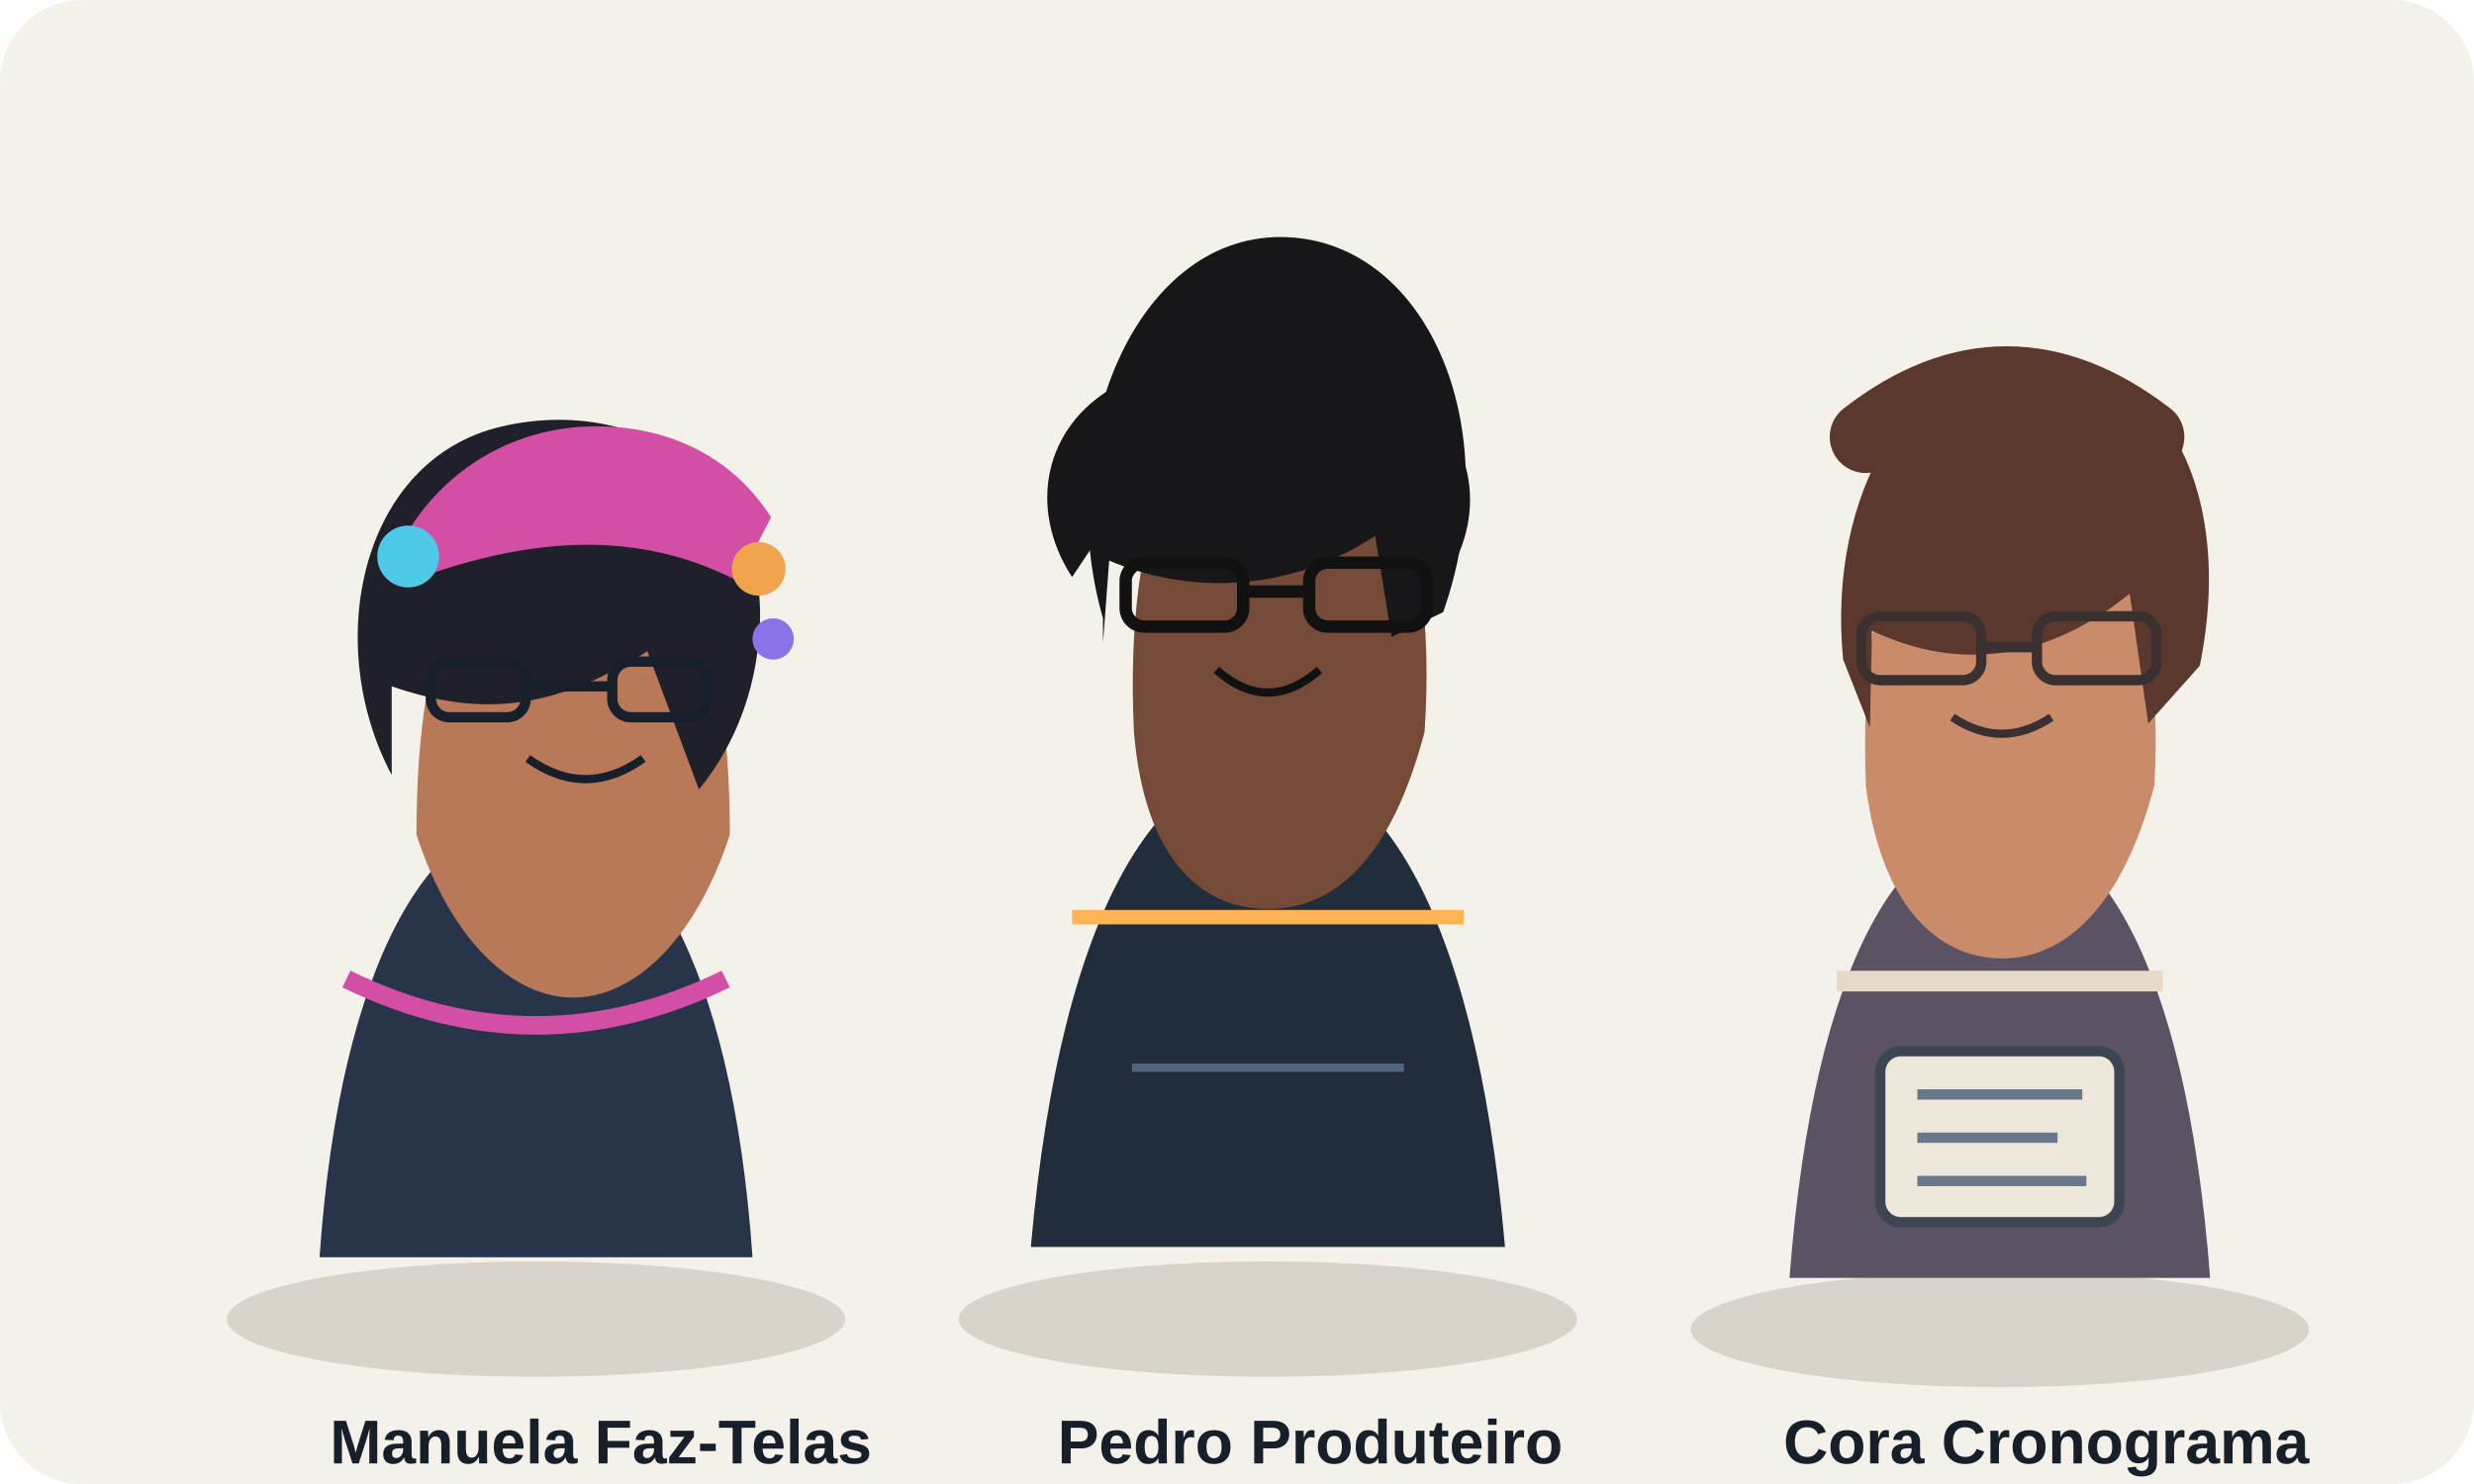
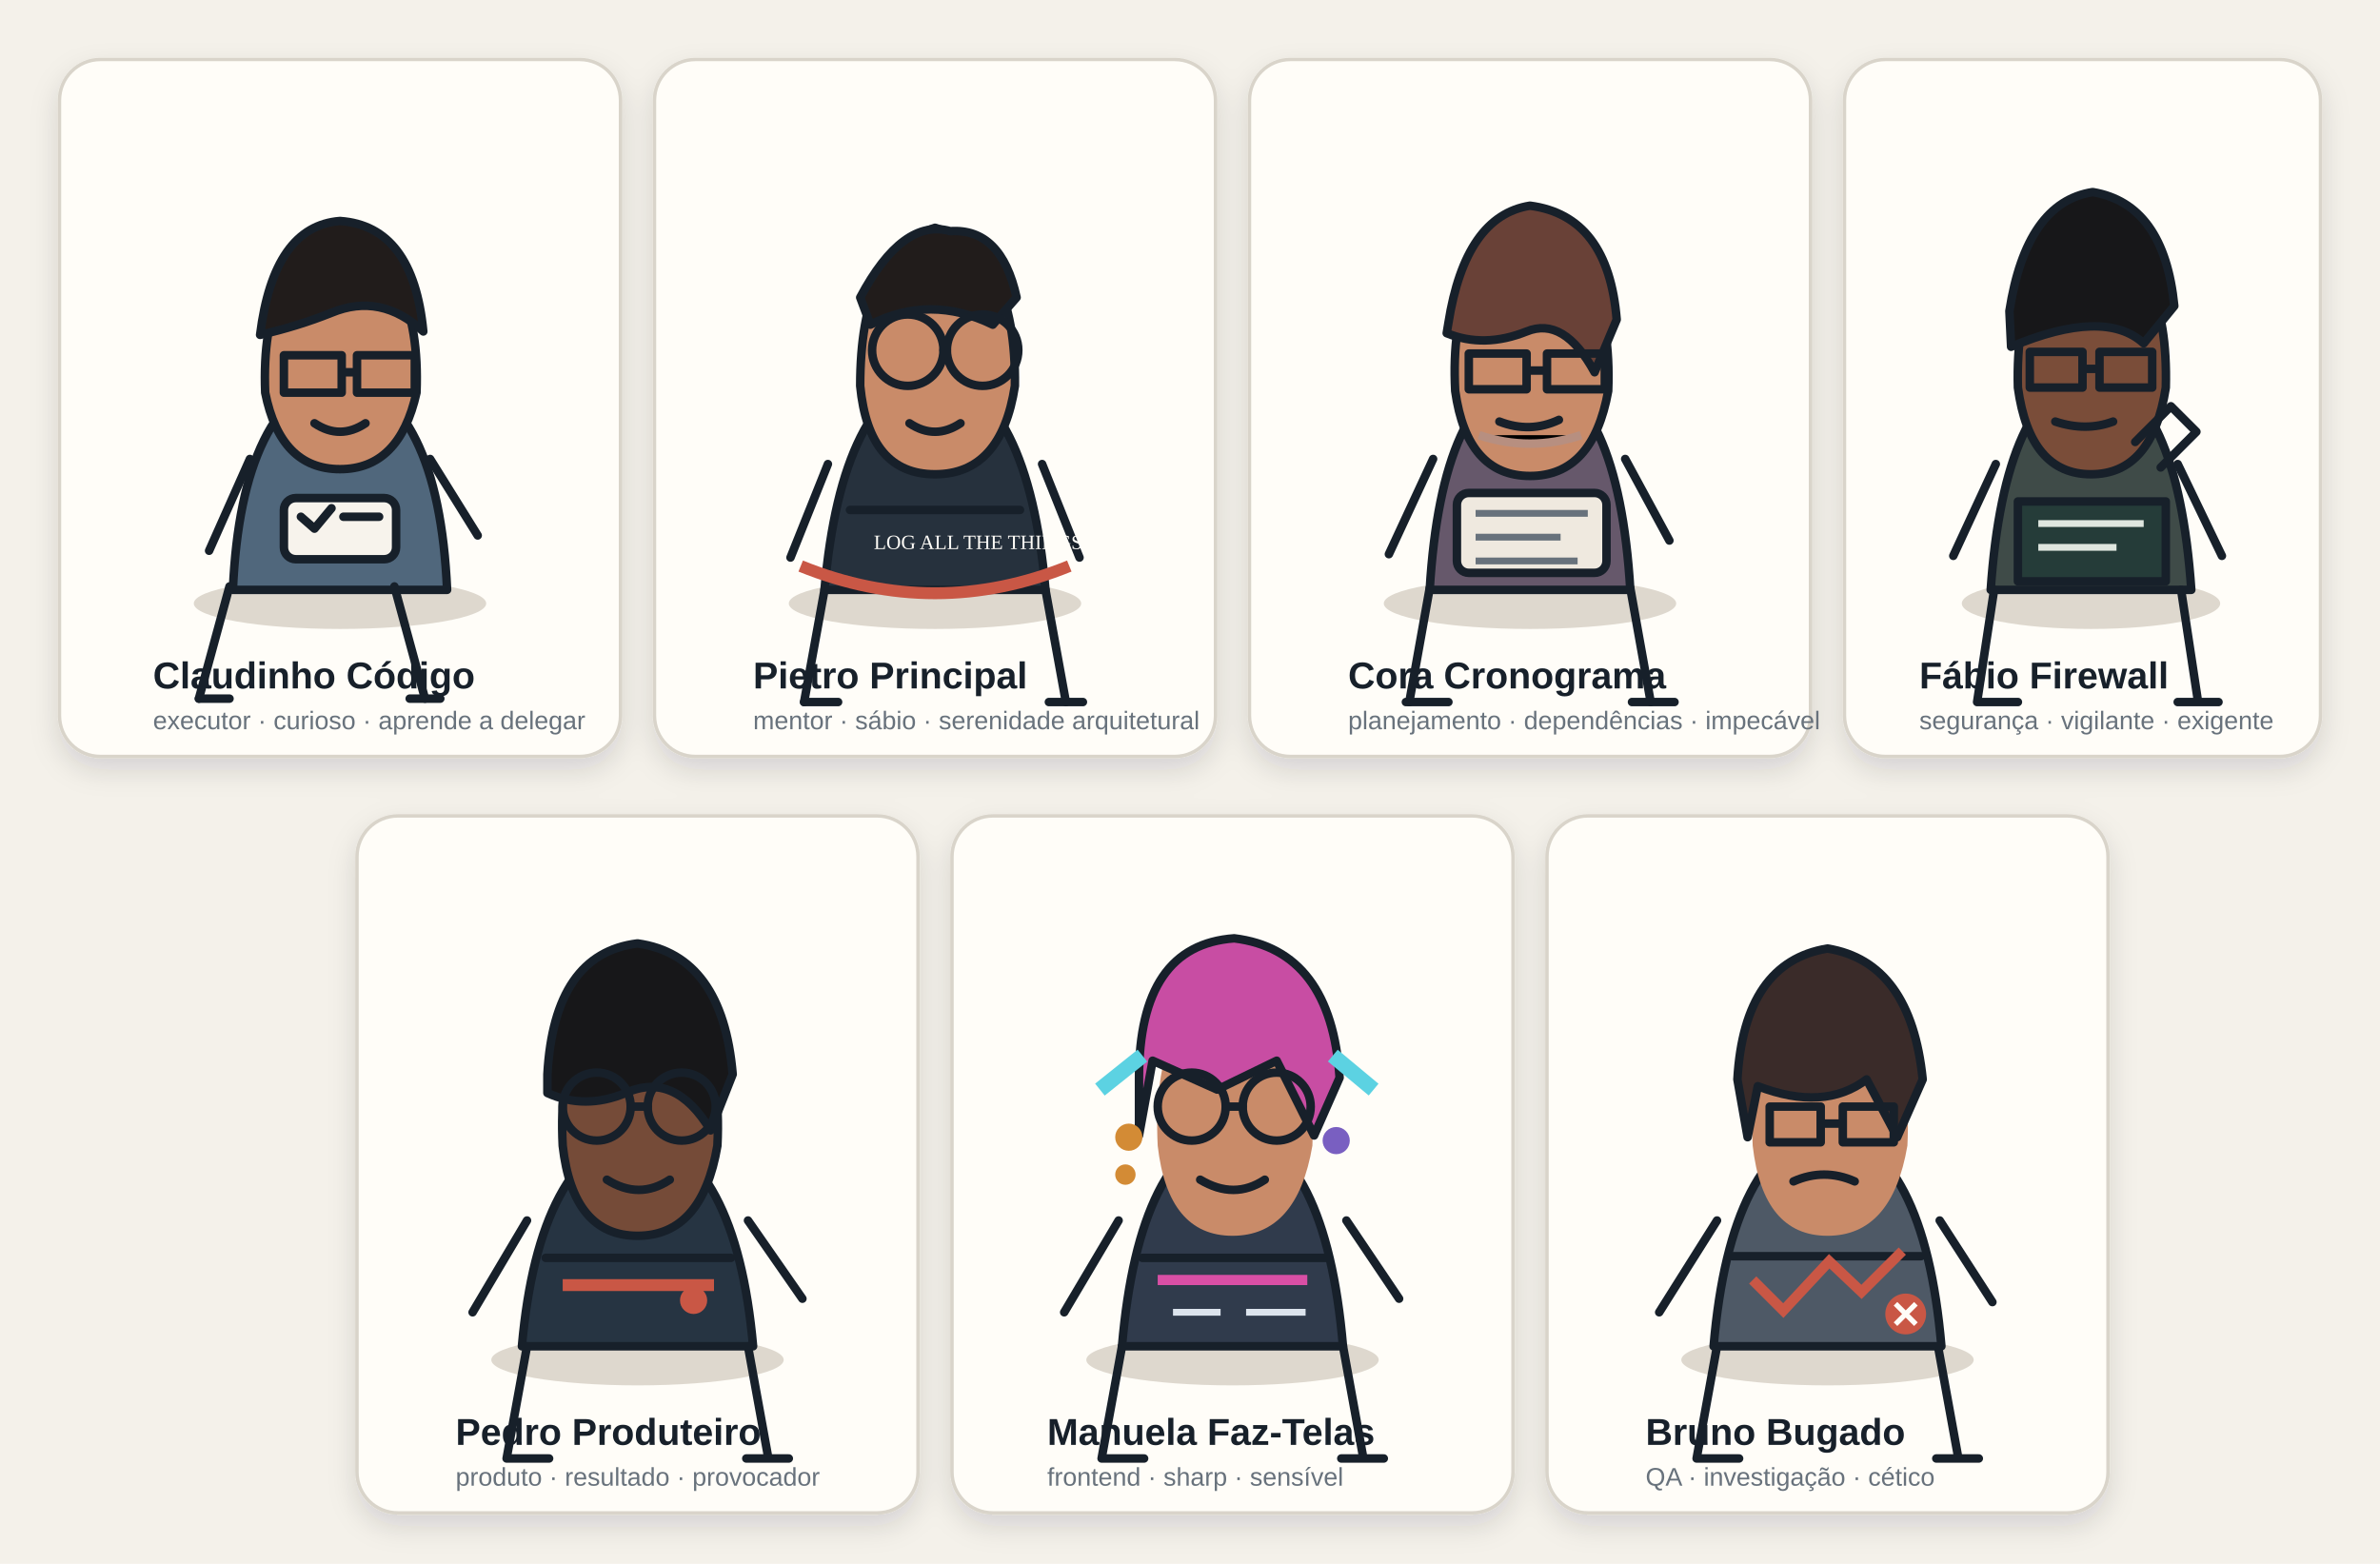
- <svg xmlns="http://www.w3.org/2000/svg" viewBox="0 0 1200 720">
-   <rect width="1200" height="720" rx="40" fill="#f4f1ea" />
-   <g font-family="Arial, sans-serif" fill="#17202a">
-     <g transform="translate(90 80)">
-       <ellipse cx="170" cy="560" rx="150" ry="28" fill="#d9d4ca" />
-       <path d="M65 530c10-145 55-215 105-215s95 70 105 215H65Z" fill="#273449" />
-       <path d="M112 325c0-105 27-155 76-155s76 50 76 155c-17 52-47 79-76 79s-59-27-76-79Z" fill="#b97858" />
-       <path d="M100 296c-34-64-15-153 53-169 68-16 133 27 125 104-3 31-15 55-29 72l-25-67c-48 30-83 31-124 17Z" fill="#20202a" />
-       <path d="M109 176c18-28 48-47 84-49 39-2 72 14 91 44l-16 31c-42-22-91-24-151-3Z" fill="#d34fa5" />
-       <circle cx="108" cy="190" r="15" fill="#4ec9e8" />
-       <circle cx="278" cy="196" r="13" fill="#f0a44d" />
-       <circle cx="285" cy="230" r="10" fill="#8b72e8" />
-       <rect x="119" y="241" width="46" height="27" rx="9" fill="none" stroke="#17202a" stroke-width="5" />
-       <rect x="207" y="241" width="46" height="27" rx="9" fill="none" stroke="#17202a" stroke-width="5" />
-       <path d="M165 253h42" stroke="#17202a" stroke-width="5" />
-       <path d="M166 288q28 20 56 0" fill="none" stroke="#17202a" stroke-width="4" />
-       <path d="M78 395q92 45 184 0" fill="none" stroke="#d34fa5" stroke-width="9" />
-       <text x="70" y="630" font-size="30" font-weight="700">Manuela Faz-Telas</text>
-       <text x="70" y="665" font-size="20" fill="#65717e">frontend · sharp · sensível</text>
-     </g>
-     <g transform="translate(445 55)">
-       <ellipse cx="170" cy="585" rx="150" ry="28" fill="#d9d4ca" />
-       <path d="M55 550c15-170 65-235 115-235s100 65 115 235H55Z" fill="#222d3b" />
-       <path d="M105 300c-5-108 25-164 65-164 50 0 83 56 76 164-16 61-43 86-76 86s-60-25-65-86Z" fill="#754b38" />
-       <path d="M90 245c-25-87 16-185 86-185 70 0 111 91 79 182l-25 12-8-49c-41 27-89 29-129 12l-3 40Z" fill="#171719" />
-       <path d="M75 225c-22-34-13-73 20-92l18 35Z" fill="#171719" />
-       <path d="M256 226c22-34 13-73-20-92l-18 35Z" fill="#171719" />
-       <rect x="101" y="218" width="57" height="31" rx="9" fill="none" stroke="#111" stroke-width="6" />
-       <rect x="190" y="218" width="57" height="31" rx="9" fill="none" stroke="#111" stroke-width="6" />
-       <path d="M158 232h32" stroke="#111" stroke-width="6" />
-       <path d="M145 270q25 22 50 0" fill="none" stroke="#111" stroke-width="4" />
-       <path d="M75 390h190" stroke="#ffb454" stroke-width="7" />
-       <path d="M104 463h132" stroke="#52657c" stroke-width="4" />
-       <text x="68" y="655" font-size="30" font-weight="700">Pedro Produteiro</text>
-       <text x="68" y="690" font-size="20" fill="#65717e">produto · resultado · estilo</text>
-     </g>
-     <g transform="translate(800 75)">
-       <ellipse cx="170" cy="570" rx="150" ry="28" fill="#d9d4ca" />
-       <path d="M68 545c12-158 57-220 102-220s90 62 102 220H68Z" fill="#5b5364" />
-       <path d="M105 306c-4-111 27-166 66-166s80 55 74 166c-15 57-42 84-74 84s-59-27-66-84Z" fill="#c98b69" />
-       <path d="M94 245c-8-82 34-149 91-149 61 0 100 63 82 152l-25 28-9-63c-42 34-85 37-125 18l-1 47Z" fill="#5b382e" />
-       <path d="M105 137q68-53 137 0" fill="none" stroke="#5b382e" stroke-width="35" stroke-linecap="round" />
-       <rect x="103" y="224" width="58" height="31" rx="9" fill="none" stroke="#3a3030" stroke-width="5" />
-       <rect x="188" y="224" width="58" height="31" rx="9" fill="none" stroke="#3a3030" stroke-width="5" />
-       <path d="M161 239h27" stroke="#3a3030" stroke-width="5" />
-       <path d="M147 273q24 16 48 0" fill="none" stroke="#3a3030" stroke-width="4" />
-       <path d="M91 401h158" stroke="#e6d9c7" stroke-width="10" />
-       <rect x="112" y="435" width="116" height="83" rx="10" fill="#eee7dc" stroke="#3c4652" stroke-width="5" />
-       <path d="M130 456h80M130 477h68M130 498h82" stroke="#697888" stroke-width="5" />
-       <text x="65" y="635" font-size="30" font-weight="700">Cora Cronograma</text>
-       <text x="65" y="670" font-size="20" fill="#65717e">organização · dependências · cuidado</text>
-     </g>
+ <svg xmlns="http://www.w3.org/2000/svg" viewBox="0 0 1400 920" role="img" aria-labelledby="title desc">
+   <rect width="1400" height="920" fill="#f4f1ea" />
+   <defs>
+     <filter id="shadow">
+       <feDropShadow dx="0" dy="7" stdDeviation="8" flood-color="#17202a" flood-opacity=".13" />
+     </filter>
+     <style>.card{fill:#fffdf8;stroke:#d9d4ca;stroke-width:2}.ink{stroke:#17202a;stroke-width:5;stroke-linecap:round;stroke-linejoin:round}.skin{fill:#c98b69}.skin2{fill:#7a4d39}.dark{fill:#273449}.hair{fill:#211c1b}.cream{fill:#e9dfd2}.terr{fill:#c95745}.blue{fill:#50677c}.green{fill:#5f7658}.purple{fill:#765d7d}.gold{fill:#b58b46}.muted{fill:#68727c;font-family:Arial,sans-serif}.name{fill:#17202a;font:700 22px Arial,sans-serif}.role{fill:#68727c;font:15px Arial,sans-serif}</style>
+   </defs>
+   <g filter="url(#shadow)">
+     <rect class="card" x="35" y="35" width="330" height="410" rx="24" />
+     <rect class="card" x="385" y="35" width="330" height="410" rx="24" />
+     <rect class="card" x="735" y="35" width="330" height="410" rx="24" />
+     <rect class="card" x="1085" y="35" width="280" height="410" rx="24" />
+     <rect class="card" x="210" y="480" width="330" height="410" rx="24" />
+     <rect class="card" x="560" y="480" width="330" height="410" rx="24" />
+     <rect class="card" x="910" y="480" width="330" height="410" rx="24" />
+   </g>
+   <g transform="translate(65 55)">
+     <ellipse cx="135" cy="300" rx="86" ry="15" fill="#ded8ce" />
+     <path d="M72 292q5-112 63-128 58 16 63 128Z" class="blue ink" />
+     <path d="M91 176q-3-76 44-91 48 15 45 91-10 45-45 45t-44-45Z" class="skin ink" />
+     <path d="M88 142q8-64 47-67 43 3 49 65-25-23-54-11-20 8-42 13Z" class="hair ink" />
+     <path d="M102 154h34v22h-34zM145 154h34v22h-34zM136 164h9" fill="none" class="ink" />
+     <path d="M120 194q15 10 30 0" fill="none" class="ink" />
+     <path d="M82 215l-24 54M188 215l28 45" fill="none" class="ink" />
+     <path d="M70 290l-18 66M167 290l18 66" fill="none" class="ink" />
+     <path d="M52 356h18M176 356h18" fill="none" class="ink" />
+     <rect x="102" y="238" width="66" height="36" rx="7" fill="#f7f3ec" class="ink" />
+     <path d="M112 249l8 7 10-12M137 249h21" fill="none" class="ink" />
+     <text class="name" x="25" y="350">Claudinho Código</text>
+     <text class="role" x="25" y="374">executor · curioso · aprende a delegar</text>
+   </g>
+   <g transform="translate(415 55)">
+     <ellipse cx="135" cy="300" rx="86" ry="15" fill="#ded8ce" />
+     <path d="M70 292q10-115 65-130 55 15 65 130Z" fill="#26313d" class="ink" />
+     <path d="M91 172q0-79 44-93 48 14 47 93-8 52-47 52t-44-52Z" class="skin ink" />
+     <path d="M91 120q25-47 53-39 30-2 39 39l-14 16q-37-18-72 0Z" class="hair ink" />
+     <circle cx="119" cy="151" r="21" fill="none" class="ink" />
+     <circle cx="163" cy="151" r="21" fill="none" class="ink" />
+     <path d="M140 151h2" class="ink" />
+     <path d="M120 194q15 10 30 0" fill="none" class="ink" />
+     <path d="M72 218l-22 55M198 218l22 55" fill="none" class="ink" />
+     <path d="M70 292l-12 66M200 292l12 66" fill="none" class="ink" />
+     <path d="M58 358h20M202 358h20" class="ink" />
+     <path d="M85 245h100" class="ink" />
+     <text x="99" y="268" fill="#fffdf8" font="700 13px Arial">LOG ALL THE THINGS</text>
+     <path d="M56 278q79 32 158 0" fill="none" stroke="#c95745" stroke-width="7" />
+     <text class="name" x="28" y="350">Pietro Principal</text>
+     <text class="role" x="28" y="374">mentor · sábio · serenidade arquitetural</text>
+   </g>
+   <g transform="translate(765 55)">
+     <ellipse cx="135" cy="300" rx="86" ry="15" fill="#ded8ce" />
+     <path d="M76 292q7-116 59-130 52 14 59 130Z" fill="#66586b" class="ink" />
+     <path d="M91 175q-4-78 44-94 49 16 46 94-9 50-46 50t-44-50Z" class="skin ink" />
+     <path d="M87 135q10-63 48-69 46 6 51 67l-13 31q-18-33-40-24-25 10-47 1Z" fill="#694137" class="ink" />
+     <path d="M99 153h34v21H99zM145 153h34v21h-34zM133 163h12" fill="none" class="ink" />
+     <path d="M117 193q18 7 35-1" fill="none" class="ink" />
+     <path d="M78 215l-26 56M191 215l26 48" fill="none" class="ink" />
+     <path d="M76 291l-12 67M194 291l12 67" fill="none" class="ink" />
+     <path d="M62 358h25M195 358h25" class="ink" />
+     <rect x="92" y="235" width="88" height="47" rx="7" fill="#efe9df" class="ink" />
+     <path d="M103 247h66M103 261h50M103 275h60" stroke="#68727c" stroke-width="4" />
+     <path d="M105 201q30 10 60 0" stroke="#b78f80" stroke-width="5" />
+     <text class="name" x="28" y="350">Cora Cronograma</text>
+     <text class="role" x="28" y="374">planejamento · dependências · impecável</text>
+   </g>
+   <g transform="translate(1115 55)">
+     <ellipse cx="115" cy="300" rx="76" ry="15" fill="#ded8ce" />
+     <path d="M56 292q8-116 59-130 51 14 59 130Z" fill="#3f4b48" class="ink" />
+     <path d="M72 173q-2-77 43-93 46 16 44 93-8 51-44 51t-43-51Z" class="skin2 ink" />
+     <path d="M67 128q10-64 49-70 42 7 48 67l-18 22q-23-21-78 2Z" fill="#171719" class="ink" />
+     <path d="M79 152h31v21H79zM120 152h31v21h-31zM110 162h10" fill="none" class="ink" />
+     <path d="M94 193q18 6 34 0" fill="none" class="ink" />
+     <path d="M59 218l-25 54M166 218l26 54" class="ink" />
+     <path d="M58 292l-10 66M168 292l10 66M48 358h24M166 358h24" fill="none" class="ink" />
+     <path d="M72 240h87v47H72Z" fill="#253c39" class="ink" />
+     <path d="M84 253h62M84 267h46" stroke="#dfe6df" stroke-width="4" />
+     <path d="M141 205l21-21 15 15-21 21" fill="none" class="ink" />
+     <text class="name" x="14" y="350">Fábio Firewall</text>
+     <text class="role" x="14" y="374">segurança · vigilante · exigente</text>
+   </g>
+   <g transform="translate(240 500)">
+     <ellipse cx="135" cy="300" rx="86" ry="15" fill="#ded8ce" />
+     <path d="M67 292q10-112 68-128 58 16 68 128Z" fill="#263442" class="ink" />
+     <path d="M91 174q-4-82 44-96 51 15 47 96-9 53-47 53t-44-53Z" fill="#754b38" class="ink" />
+     <path d="M82 132q4-71 53-77 50 7 56 77l-13 33q-21-35-50-22-24 10-46 0Z" fill="#171719" class="ink" />
+     <circle cx="111" cy="151" r="20" fill="none" class="ink" />
+     <circle cx="161" cy="151" r="20" fill="none" class="ink" />
+     <path d="M131 151h10" class="ink" />
+     <path d="M117 194q19 12 37 0" fill="none" class="ink" />
+     <path d="M70 218l-32 54M200 218l32 46" class="ink" />
+     <path d="M70 292l-12 66M200 292l12 66M58 358h25M199 358h25" class="ink" />
+     <path d="M81 240h109" class="ink" />
+     <path d="M91 256h89" stroke="#c95745" stroke-width="7" />
+     <circle cx="168" cy="265" r="8" fill="#c95745" />
+     <text class="name" x="28" y="350">Pedro Produteiro</text>
+     <text class="role" x="28" y="374">produto · resultado · provocador</text>
+   </g>
+   <g transform="translate(590 500)">
+     <ellipse cx="135" cy="300" rx="86" ry="15" fill="#ded8ce" />
+     <path d="M70 292q10-116 65-130 55 14 65 130Z" fill="#303b4c" class="ink" />
+     <path d="M91 174q-4-82 44-96 50 15 47 96-9 53-47 53t-44-53Z" class="skin" />
+     <path d="M80 134q0-78 56-82 57 7 62 82l-15 34-22-44-35 17-38-17-8 44Z" fill="#c84da3" class="ink" />
+     <path d="M82 121l-25 20M194 121l24 20" stroke="#5cd2e2" stroke-width="9" />
+     <circle cx="111" cy="151" r="20" fill="none" class="ink" />
+     <circle cx="161" cy="151" r="20" fill="none" class="ink" />
+     <path d="M131 151h10" class="ink" />
+     <path d="M116 194q20 12 38 0" fill="none" class="ink" />
+     <circle cx="74" cy="169" r="8" fill="#d38b35" />
+     <circle cx="196" cy="171" r="8" fill="#795fc1" />
+     <circle cx="72" cy="191" r="6" fill="#d38b35" />
+     <path d="M68 218l-32 54M202 218l31 46" class="ink" />
+     <path d="M70 292l-12 66M200 292l12 66M58 358h25M199 358h25" class="ink" />
+     <path d="M82 240h108" class="ink" />
+     <path d="M91 253h88" stroke="#d94fa5" stroke-width="6" />
+     <path d="M100 272h28M143 272h35" stroke="#dce4ed" stroke-width="4" />
+     <text class="name" x="26" y="350">Manuela Faz-Telas</text>
+     <text class="role" x="26" y="374">frontend · sharp · sensível</text>
+   </g>
+   <g transform="translate(940 500)">
+     <ellipse cx="135" cy="300" rx="86" ry="15" fill="#ded8ce" />
+     <path d="M68 292q10-116 67-130 57 14 67 130Z" fill="#4e5966" class="ink" />
+     <path d="M91 174q-4-81 44-96 51 15 47 96-9 53-47 53t-44-53Z" class="skin" />
+     <path d="M82 135q4-69 53-77 49 8 56 77l-15 34-18-34q-25 19-64 4l-6 30Z" fill="#3a2b29" class="ink" />
+     <path d="M101 151h30v21h-30zM144 151h30v21h-30zM131 161h13" fill="none" class="ink" />
+     <path d="M115 195q18-8 36 0" fill="none" class="ink" />
+     <path d="M70 218l-34 54M201 218l31 48" class="ink" />
+     <path d="M70 292l-12 66M200 292l12 66M58 358h25M199 358h25" class="ink" />
+     <path d="M79 239h111" class="ink" />
+     <path d="M91 253l18 18 27-29 19 18 24-24" fill="none" stroke="#c95745" stroke-width="6" />
+     <circle cx="181" cy="273" r="12" fill="#c95745" />
+     <path d="M175 267l12 12M187 267l-12 12" stroke="#fffdf8" stroke-width="3" />
+     <text class="name" x="28" y="350">Bruno Bugado</text>
+     <text class="role" x="28" y="374">QA · investigação · cético</text>
  </g>
</svg>
